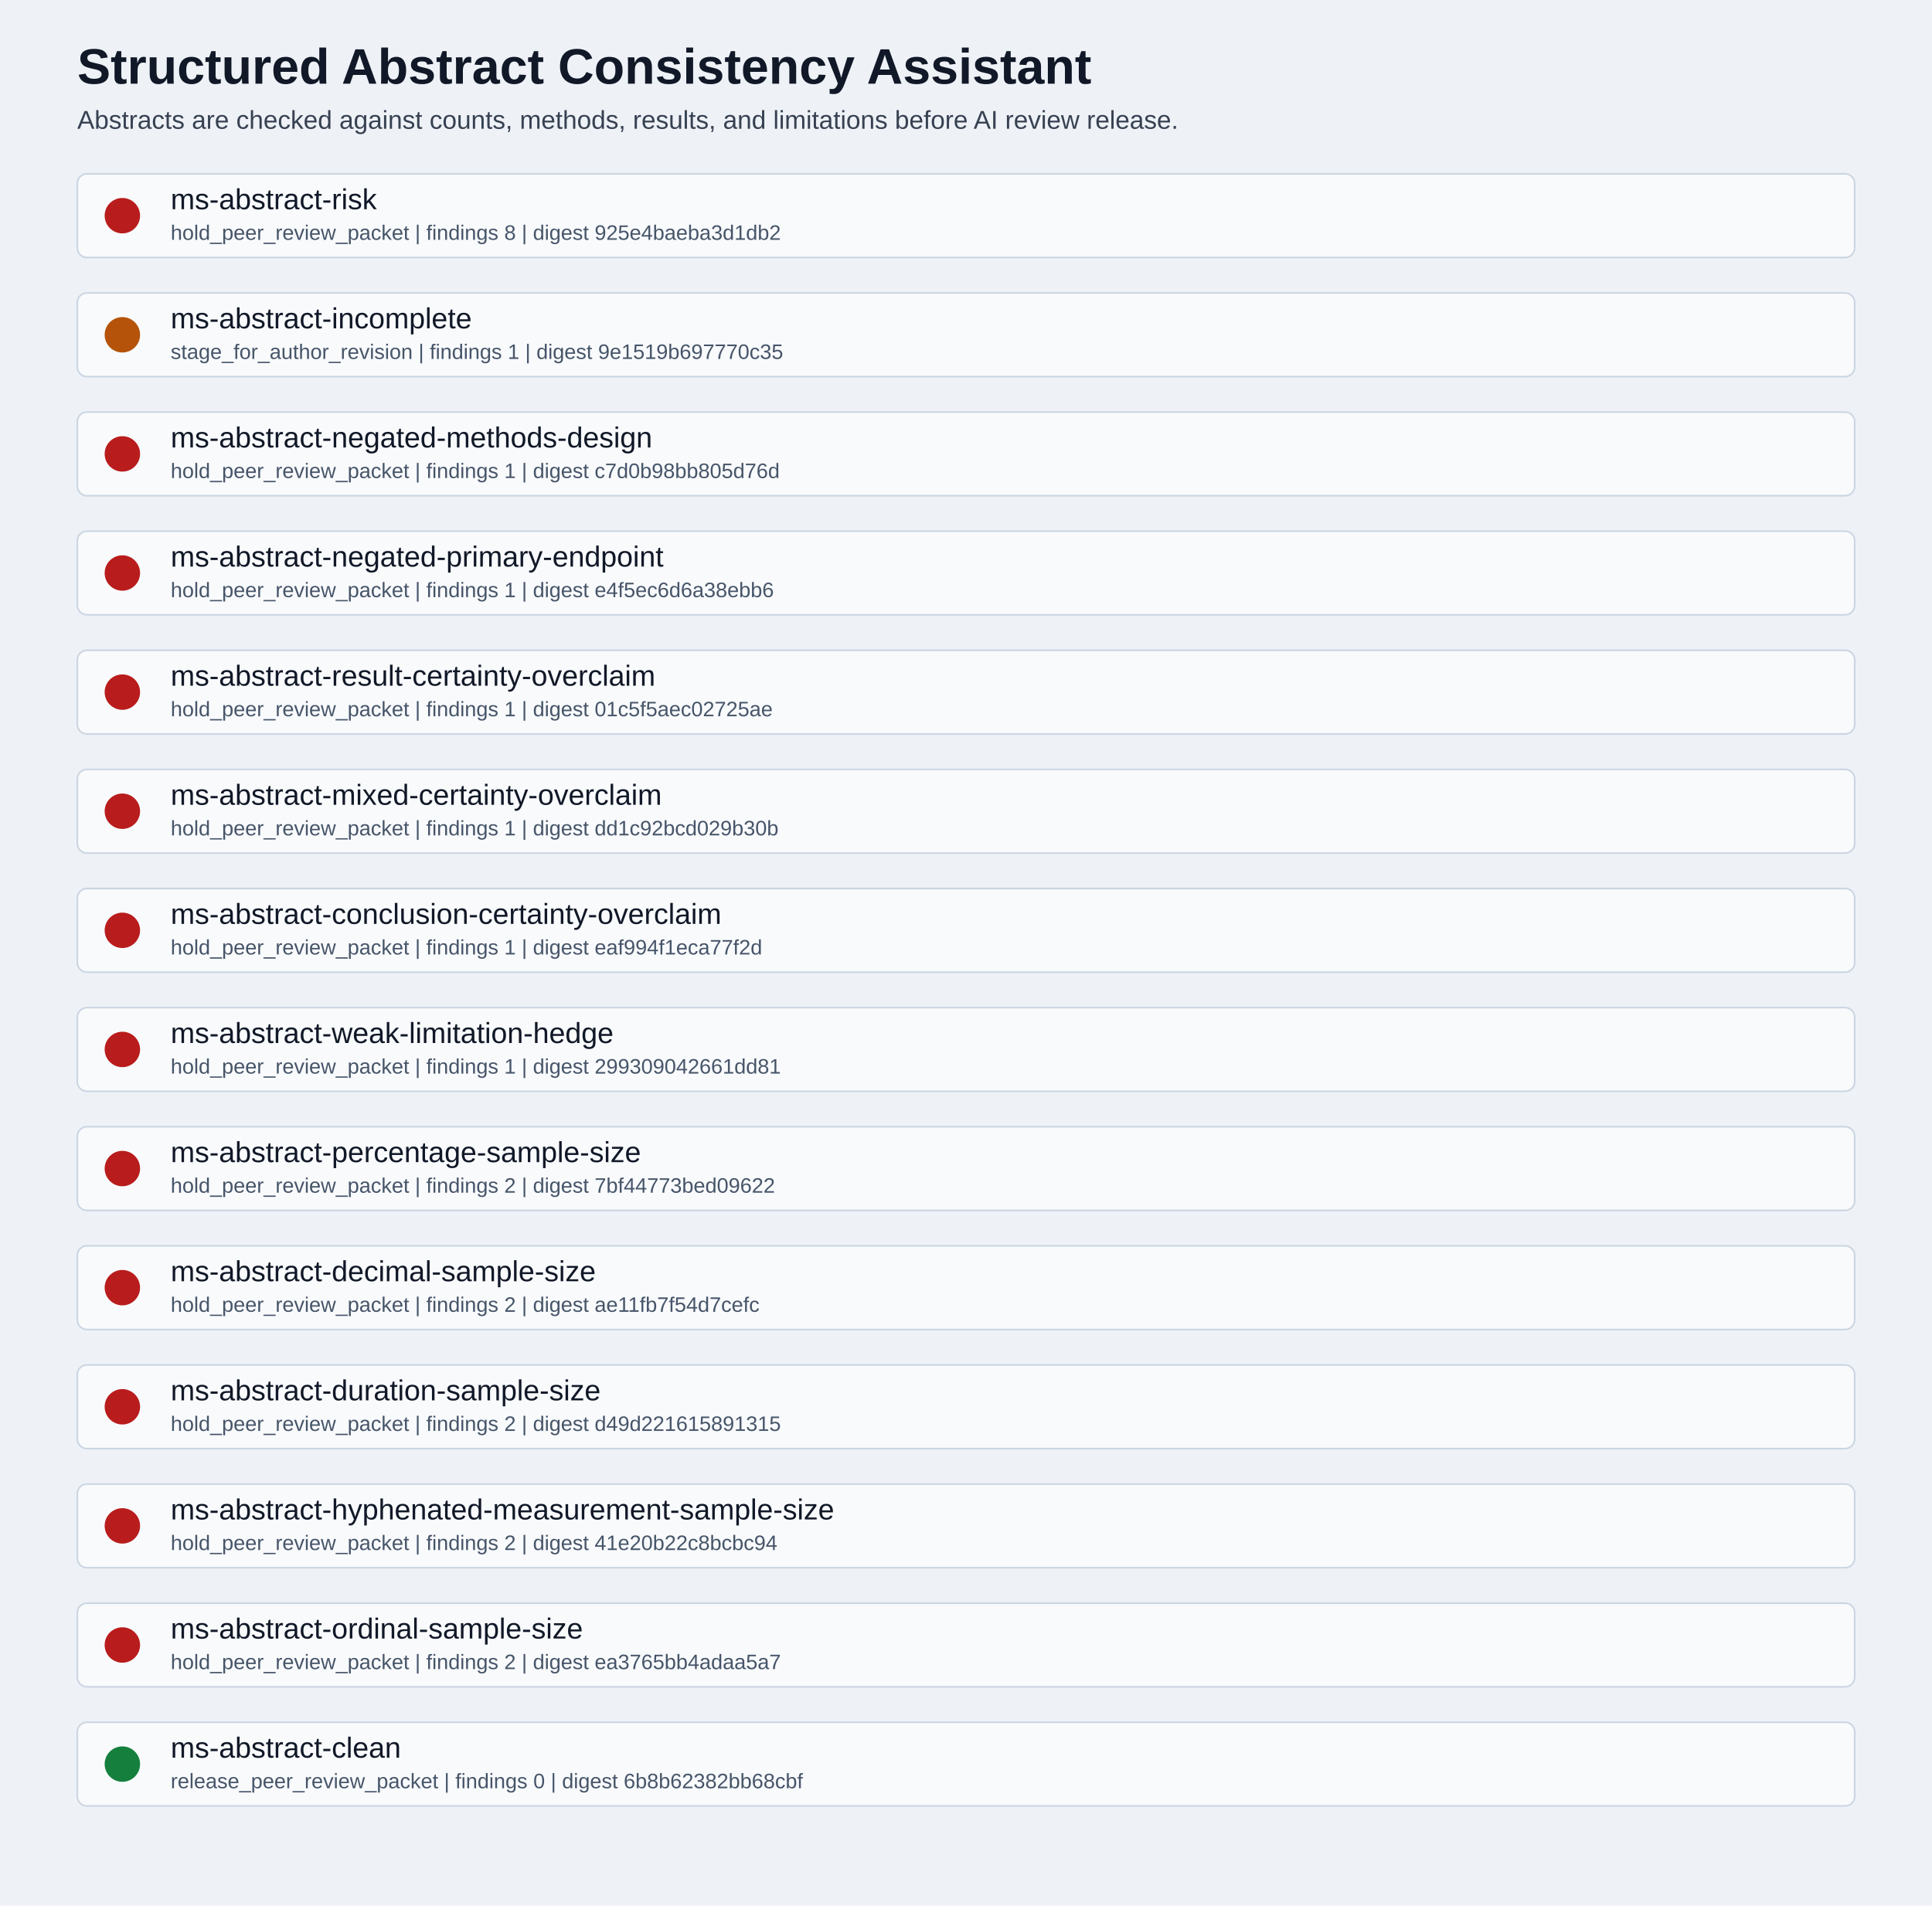
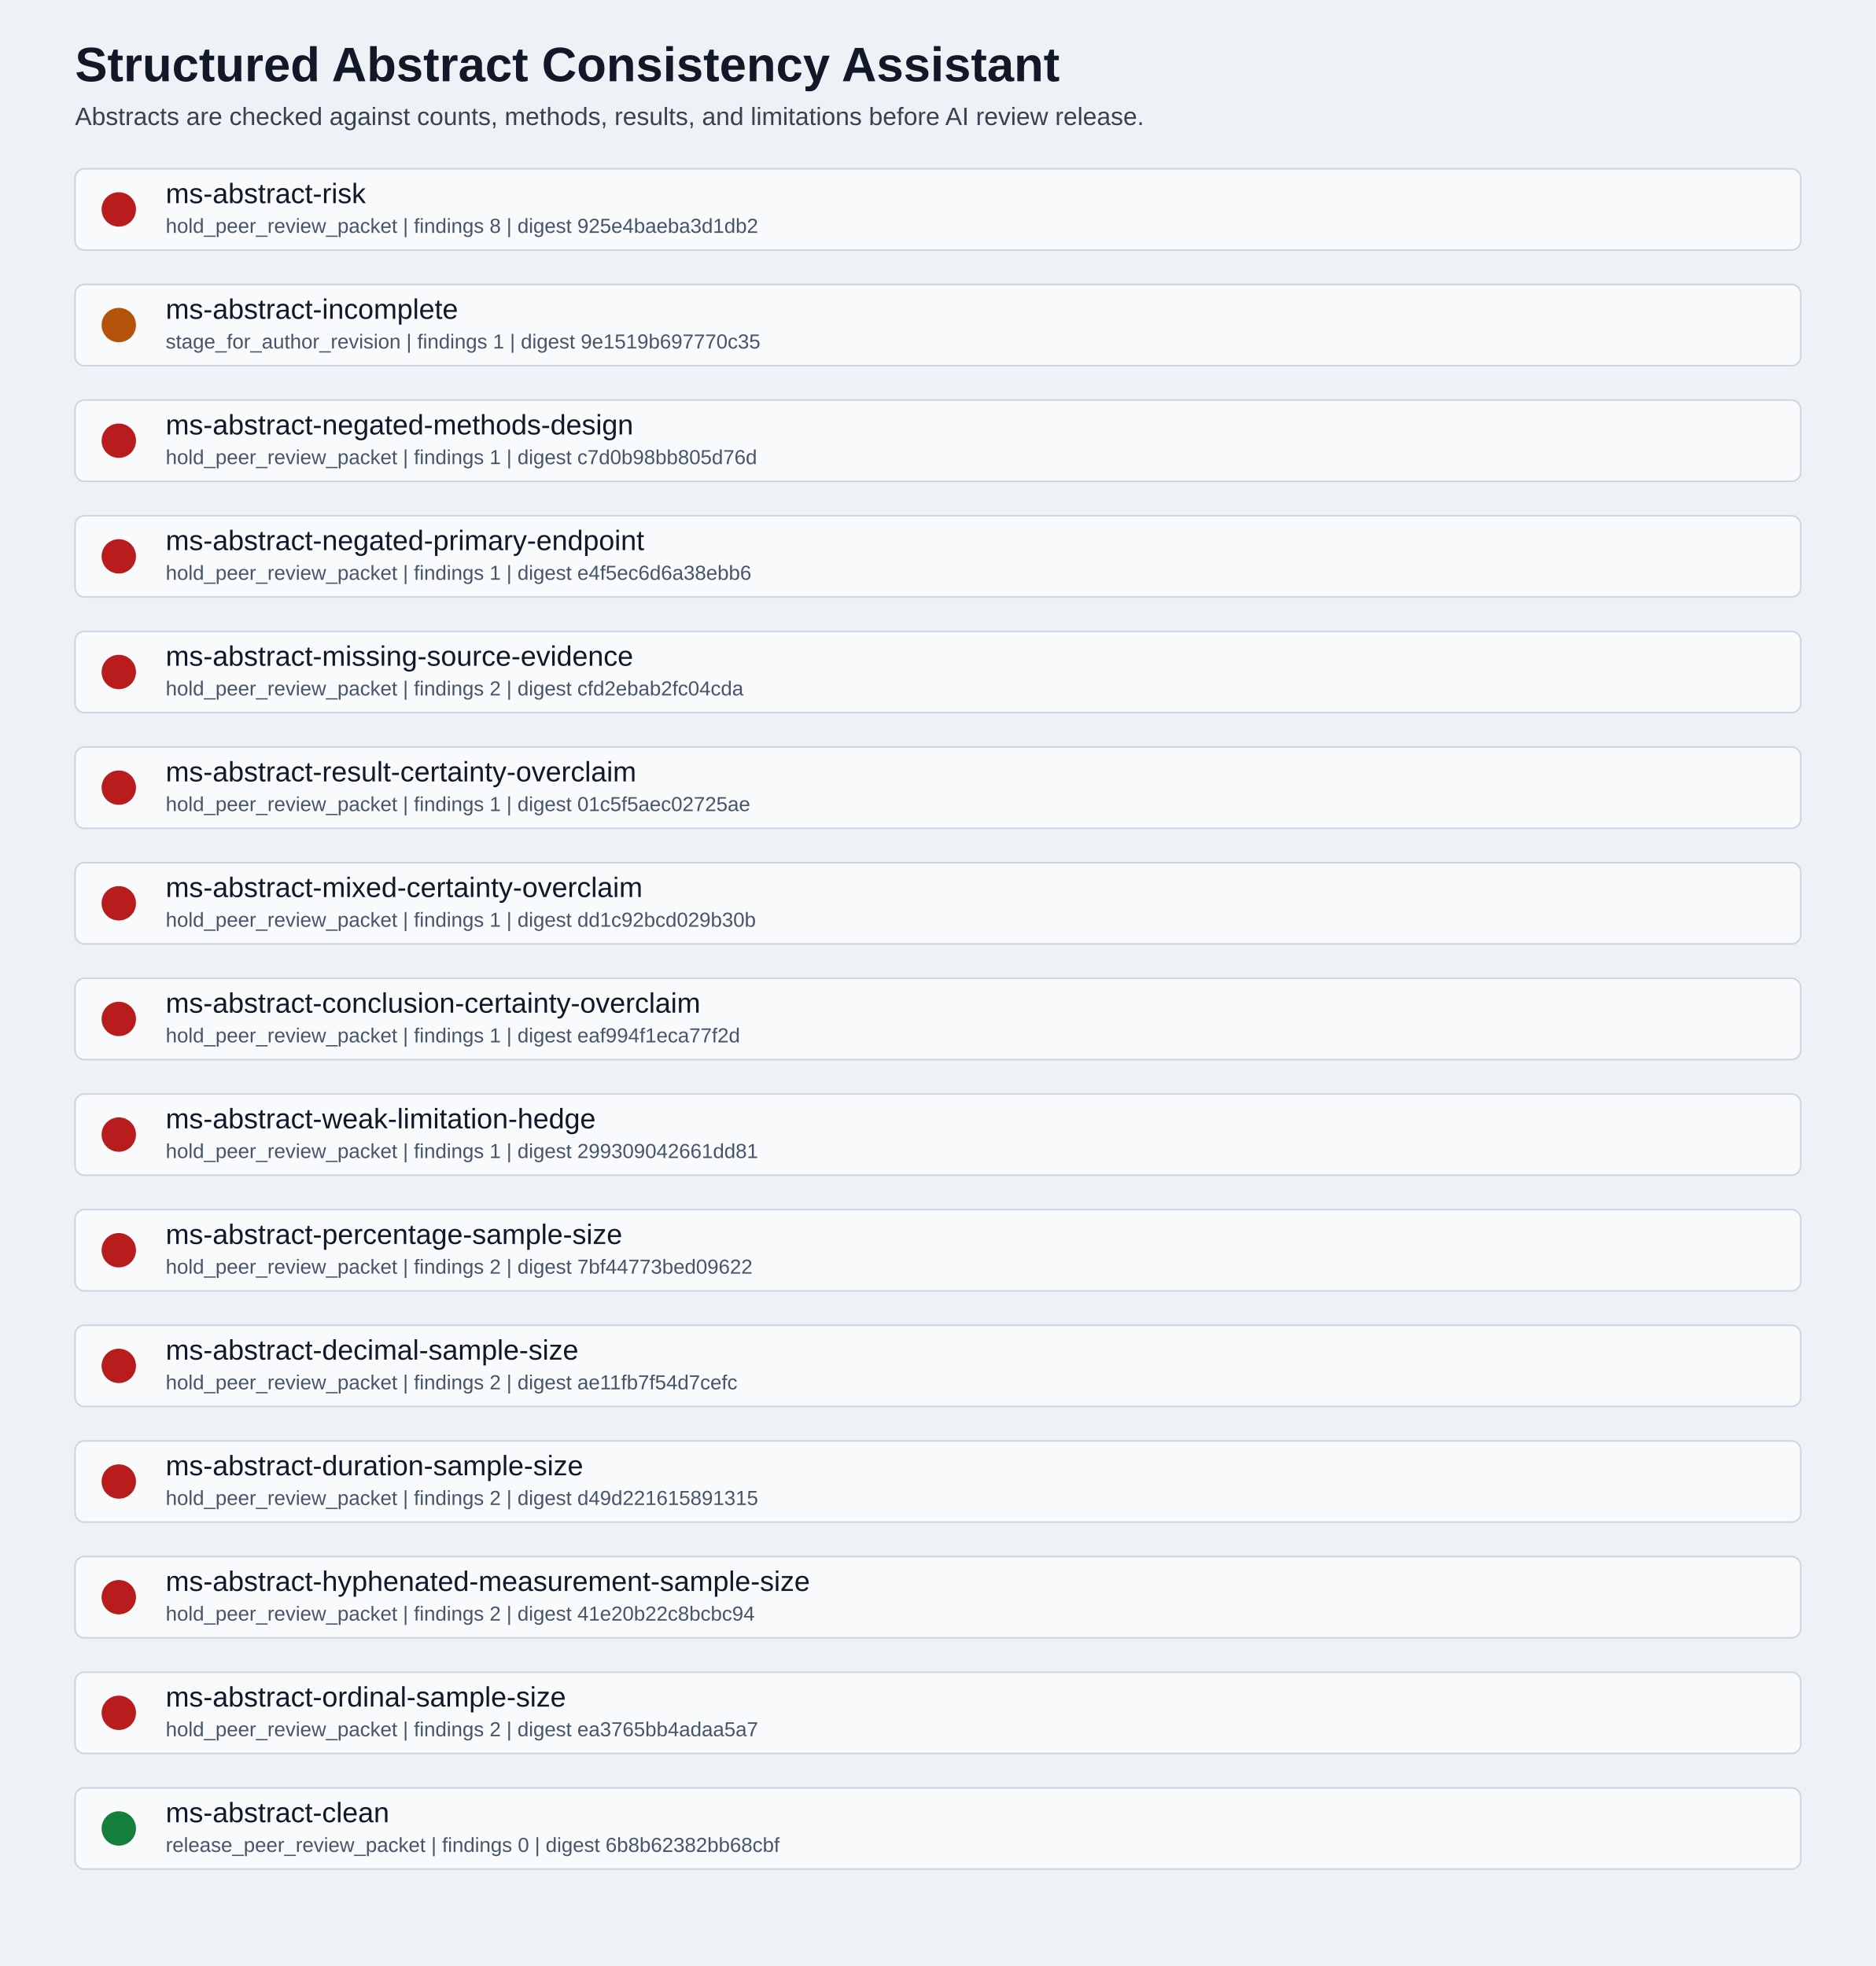
- <svg xmlns="http://www.w3.org/2000/svg" width="1200" height="1184" viewBox="0 0 1200 1184">
-   <rect width="1200" height="1184" fill="#eef2f7" />
+ <svg xmlns="http://www.w3.org/2000/svg" width="1200" height="1258" viewBox="0 0 1200 1258">
+   <rect width="1200" height="1258" fill="#eef2f7" />
  <text x="48" y="52" font-size="31" font-family="Arial" font-weight="700" fill="#111827">Structured Abstract Consistency Assistant</text>
  <text x="48" y="80" font-size="16" font-family="Arial" fill="#374151">Abstracts are checked against counts, methods, results, and limitations before AI review release.</text>
  <g transform="translate(48 108)">
    <rect width="1104" height="52" rx="6" fill="#f8fafc" stroke="#cbd5e1" />
    <circle cx="28" cy="26" r="11" fill="#b91c1c" />
    <text x="58" y="22" font-size="18" font-family="Arial" fill="#111827">ms-abstract-risk</text>
    <text x="58" y="41" font-size="13" font-family="Arial" fill="#475569">hold_peer_review_packet | findings 8 | digest 925e4baeba3d1db2</text>
  </g>
  <g transform="translate(48 182)">
    <rect width="1104" height="52" rx="6" fill="#f8fafc" stroke="#cbd5e1" />
    <circle cx="28" cy="26" r="11" fill="#b45309" />
    <text x="58" y="22" font-size="18" font-family="Arial" fill="#111827">ms-abstract-incomplete</text>
    <text x="58" y="41" font-size="13" font-family="Arial" fill="#475569">stage_for_author_revision | findings 1 | digest 9e1519b697770c35</text>
  </g>
  <g transform="translate(48 256)">
    <rect width="1104" height="52" rx="6" fill="#f8fafc" stroke="#cbd5e1" />
    <circle cx="28" cy="26" r="11" fill="#b91c1c" />
    <text x="58" y="22" font-size="18" font-family="Arial" fill="#111827">ms-abstract-negated-methods-design</text>
    <text x="58" y="41" font-size="13" font-family="Arial" fill="#475569">hold_peer_review_packet | findings 1 | digest c7d0b98bb805d76d</text>
  </g>
  <g transform="translate(48 330)">
    <rect width="1104" height="52" rx="6" fill="#f8fafc" stroke="#cbd5e1" />
    <circle cx="28" cy="26" r="11" fill="#b91c1c" />
    <text x="58" y="22" font-size="18" font-family="Arial" fill="#111827">ms-abstract-negated-primary-endpoint</text>
    <text x="58" y="41" font-size="13" font-family="Arial" fill="#475569">hold_peer_review_packet | findings 1 | digest e4f5ec6d6a38ebb6</text>
  </g>
  <g transform="translate(48 404)">
    <rect width="1104" height="52" rx="6" fill="#f8fafc" stroke="#cbd5e1" />
    <circle cx="28" cy="26" r="11" fill="#b91c1c" />
+     <text x="58" y="22" font-size="18" font-family="Arial" fill="#111827">ms-abstract-missing-source-evidence</text>
+     <text x="58" y="41" font-size="13" font-family="Arial" fill="#475569">hold_peer_review_packet | findings 2 | digest cfd2ebab2fc04cda</text>
+   </g>
+   <g transform="translate(48 478)">
+     <rect width="1104" height="52" rx="6" fill="#f8fafc" stroke="#cbd5e1" />
+     <circle cx="28" cy="26" r="11" fill="#b91c1c" />
    <text x="58" y="22" font-size="18" font-family="Arial" fill="#111827">ms-abstract-result-certainty-overclaim</text>
    <text x="58" y="41" font-size="13" font-family="Arial" fill="#475569">hold_peer_review_packet | findings 1 | digest 01c5f5aec02725ae</text>
  </g>
-   <g transform="translate(48 478)">
+   <g transform="translate(48 552)">
    <rect width="1104" height="52" rx="6" fill="#f8fafc" stroke="#cbd5e1" />
    <circle cx="28" cy="26" r="11" fill="#b91c1c" />
    <text x="58" y="22" font-size="18" font-family="Arial" fill="#111827">ms-abstract-mixed-certainty-overclaim</text>
    <text x="58" y="41" font-size="13" font-family="Arial" fill="#475569">hold_peer_review_packet | findings 1 | digest dd1c92bcd029b30b</text>
  </g>
-   <g transform="translate(48 552)">
+   <g transform="translate(48 626)">
    <rect width="1104" height="52" rx="6" fill="#f8fafc" stroke="#cbd5e1" />
    <circle cx="28" cy="26" r="11" fill="#b91c1c" />
    <text x="58" y="22" font-size="18" font-family="Arial" fill="#111827">ms-abstract-conclusion-certainty-overclaim</text>
    <text x="58" y="41" font-size="13" font-family="Arial" fill="#475569">hold_peer_review_packet | findings 1 | digest eaf994f1eca77f2d</text>
  </g>
-   <g transform="translate(48 626)">
+   <g transform="translate(48 700)">
    <rect width="1104" height="52" rx="6" fill="#f8fafc" stroke="#cbd5e1" />
    <circle cx="28" cy="26" r="11" fill="#b91c1c" />
    <text x="58" y="22" font-size="18" font-family="Arial" fill="#111827">ms-abstract-weak-limitation-hedge</text>
    <text x="58" y="41" font-size="13" font-family="Arial" fill="#475569">hold_peer_review_packet | findings 1 | digest 299309042661dd81</text>
  </g>
-   <g transform="translate(48 700)">
+   <g transform="translate(48 774)">
    <rect width="1104" height="52" rx="6" fill="#f8fafc" stroke="#cbd5e1" />
    <circle cx="28" cy="26" r="11" fill="#b91c1c" />
    <text x="58" y="22" font-size="18" font-family="Arial" fill="#111827">ms-abstract-percentage-sample-size</text>
    <text x="58" y="41" font-size="13" font-family="Arial" fill="#475569">hold_peer_review_packet | findings 2 | digest 7bf44773bed09622</text>
  </g>
-   <g transform="translate(48 774)">
+   <g transform="translate(48 848)">
    <rect width="1104" height="52" rx="6" fill="#f8fafc" stroke="#cbd5e1" />
    <circle cx="28" cy="26" r="11" fill="#b91c1c" />
    <text x="58" y="22" font-size="18" font-family="Arial" fill="#111827">ms-abstract-decimal-sample-size</text>
    <text x="58" y="41" font-size="13" font-family="Arial" fill="#475569">hold_peer_review_packet | findings 2 | digest ae11fb7f54d7cefc</text>
  </g>
-   <g transform="translate(48 848)">
+   <g transform="translate(48 922)">
    <rect width="1104" height="52" rx="6" fill="#f8fafc" stroke="#cbd5e1" />
    <circle cx="28" cy="26" r="11" fill="#b91c1c" />
    <text x="58" y="22" font-size="18" font-family="Arial" fill="#111827">ms-abstract-duration-sample-size</text>
    <text x="58" y="41" font-size="13" font-family="Arial" fill="#475569">hold_peer_review_packet | findings 2 | digest d49d221615891315</text>
  </g>
-   <g transform="translate(48 922)">
+   <g transform="translate(48 996)">
    <rect width="1104" height="52" rx="6" fill="#f8fafc" stroke="#cbd5e1" />
    <circle cx="28" cy="26" r="11" fill="#b91c1c" />
    <text x="58" y="22" font-size="18" font-family="Arial" fill="#111827">ms-abstract-hyphenated-measurement-sample-size</text>
    <text x="58" y="41" font-size="13" font-family="Arial" fill="#475569">hold_peer_review_packet | findings 2 | digest 41e20b22c8bcbc94</text>
  </g>
-   <g transform="translate(48 996)">
+   <g transform="translate(48 1070)">
    <rect width="1104" height="52" rx="6" fill="#f8fafc" stroke="#cbd5e1" />
    <circle cx="28" cy="26" r="11" fill="#b91c1c" />
    <text x="58" y="22" font-size="18" font-family="Arial" fill="#111827">ms-abstract-ordinal-sample-size</text>
    <text x="58" y="41" font-size="13" font-family="Arial" fill="#475569">hold_peer_review_packet | findings 2 | digest ea3765bb4adaa5a7</text>
  </g>
-   <g transform="translate(48 1070)">
+   <g transform="translate(48 1144)">
    <rect width="1104" height="52" rx="6" fill="#f8fafc" stroke="#cbd5e1" />
    <circle cx="28" cy="26" r="11" fill="#15803d" />
    <text x="58" y="22" font-size="18" font-family="Arial" fill="#111827">ms-abstract-clean</text>
    <text x="58" y="41" font-size="13" font-family="Arial" fill="#475569">release_peer_review_packet | findings 0 | digest 6b8b62382bb68cbf</text>
  </g>
</svg>
